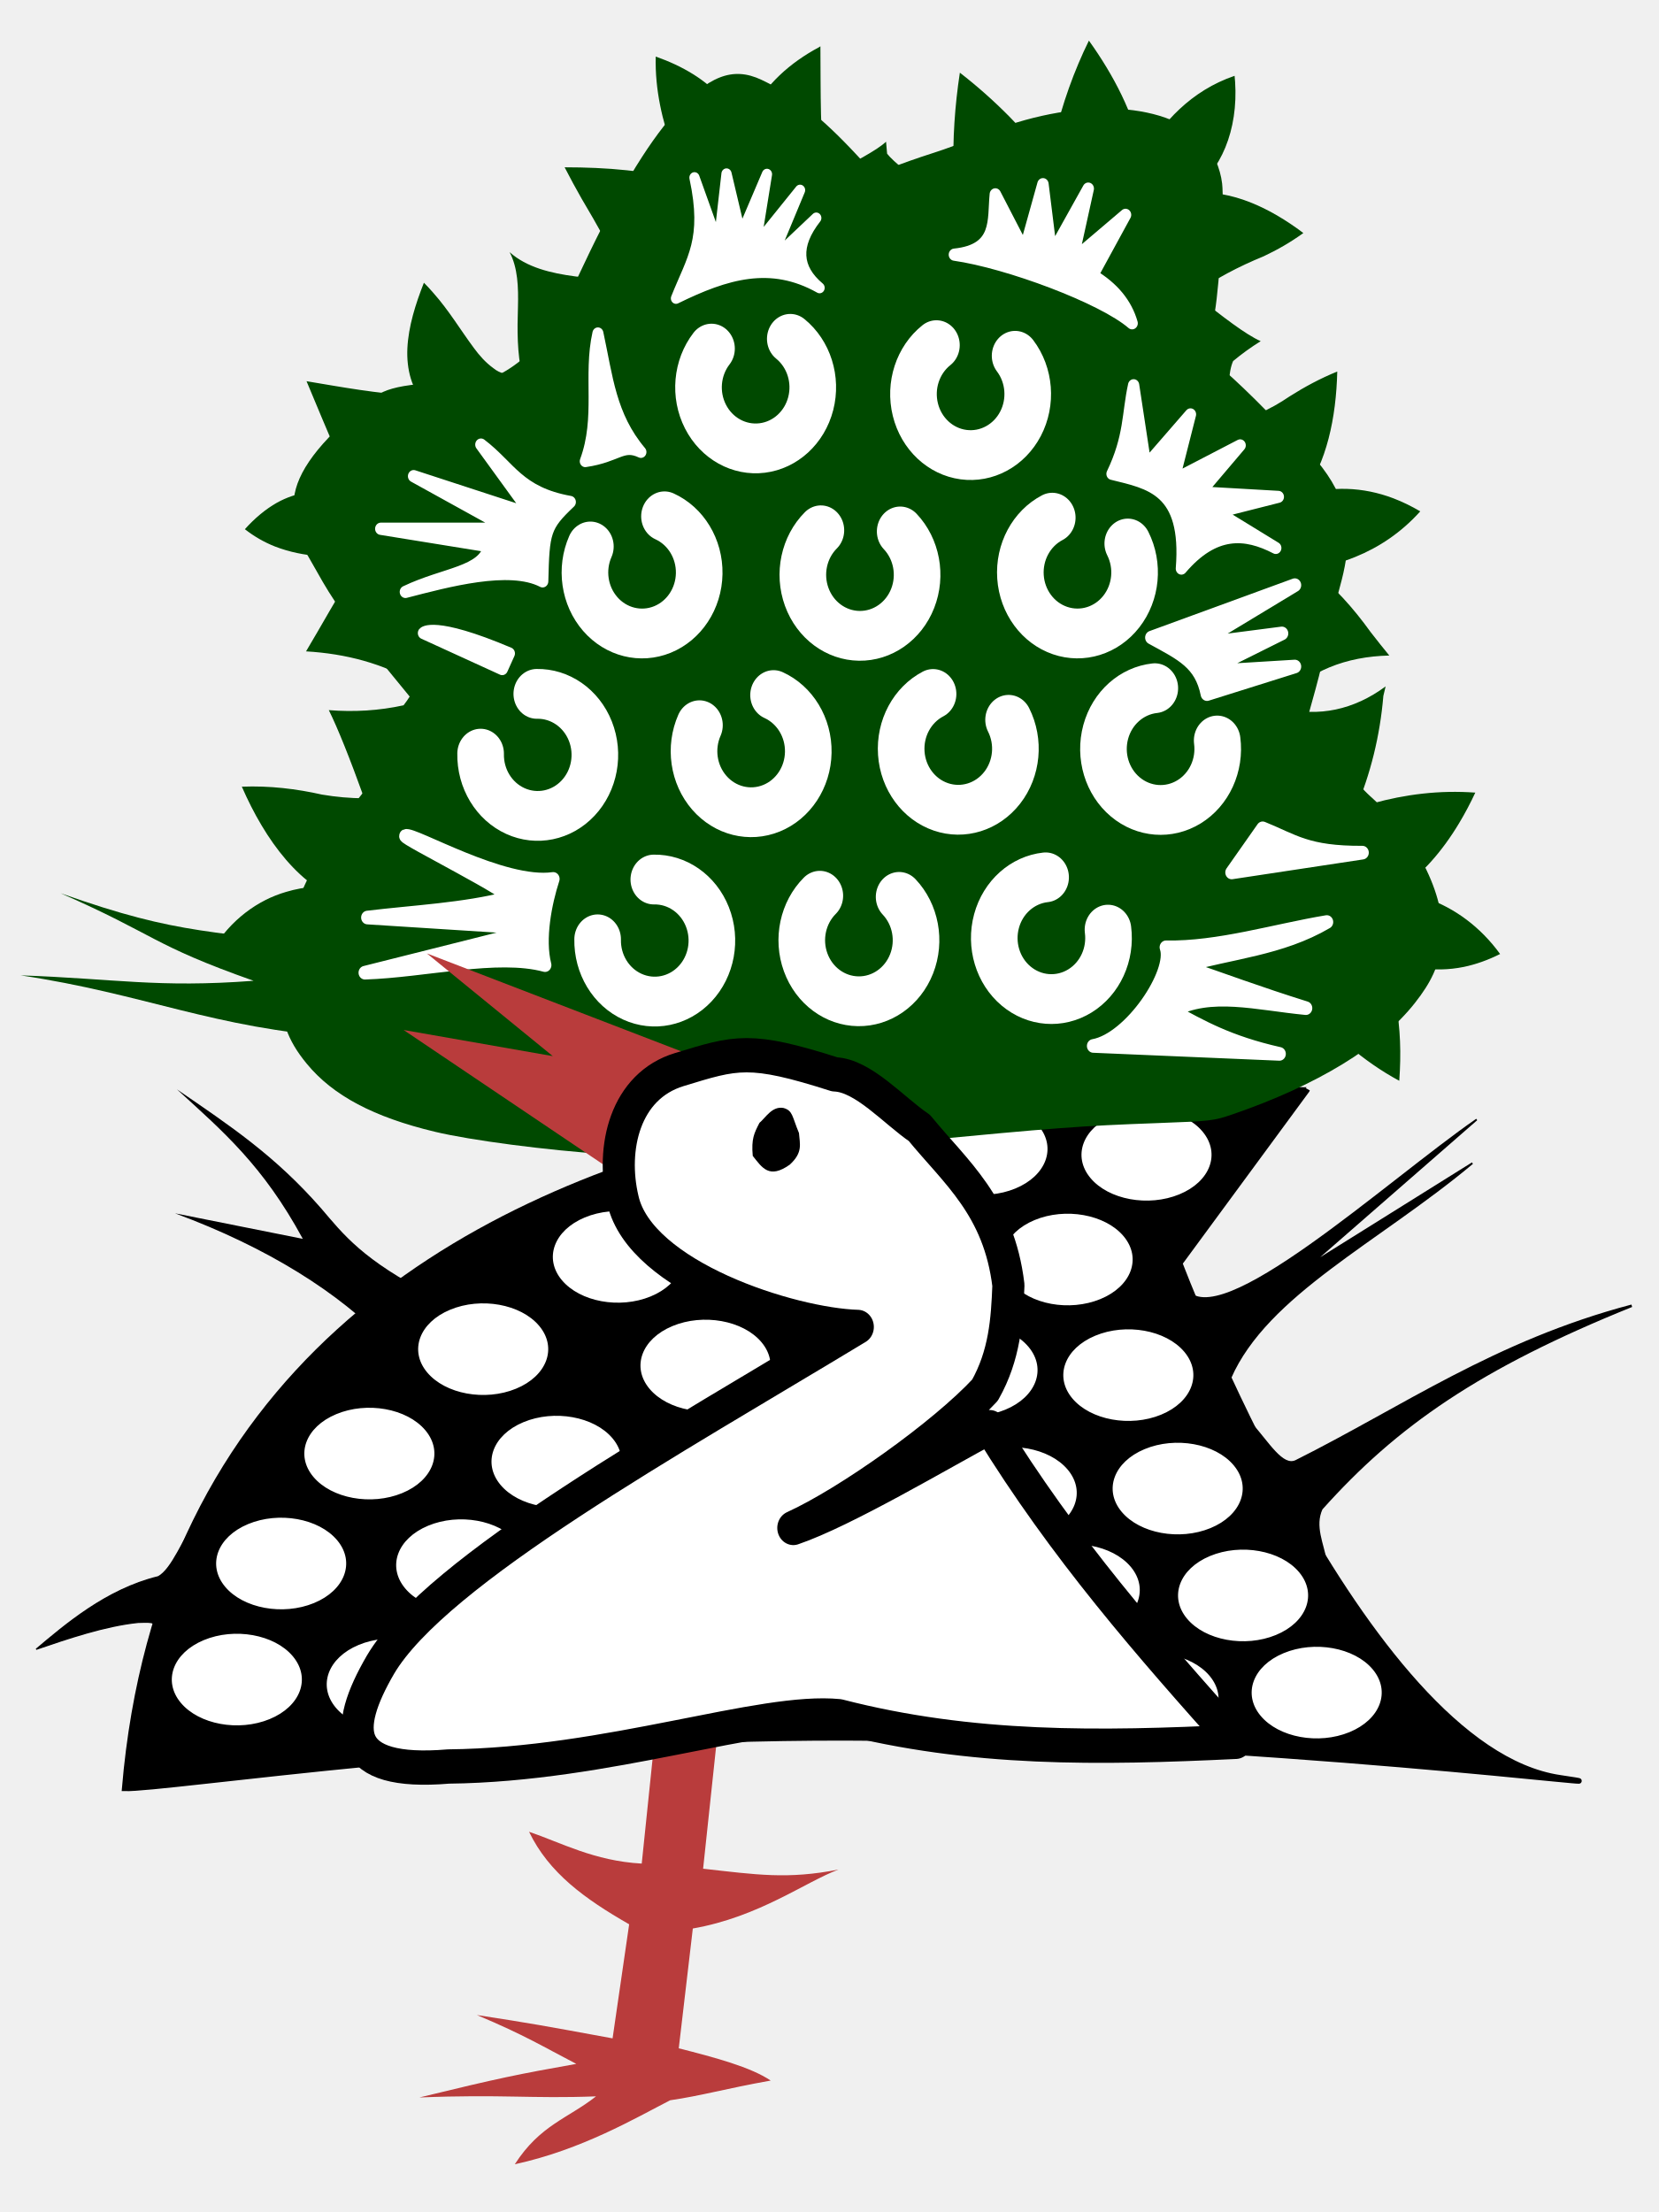
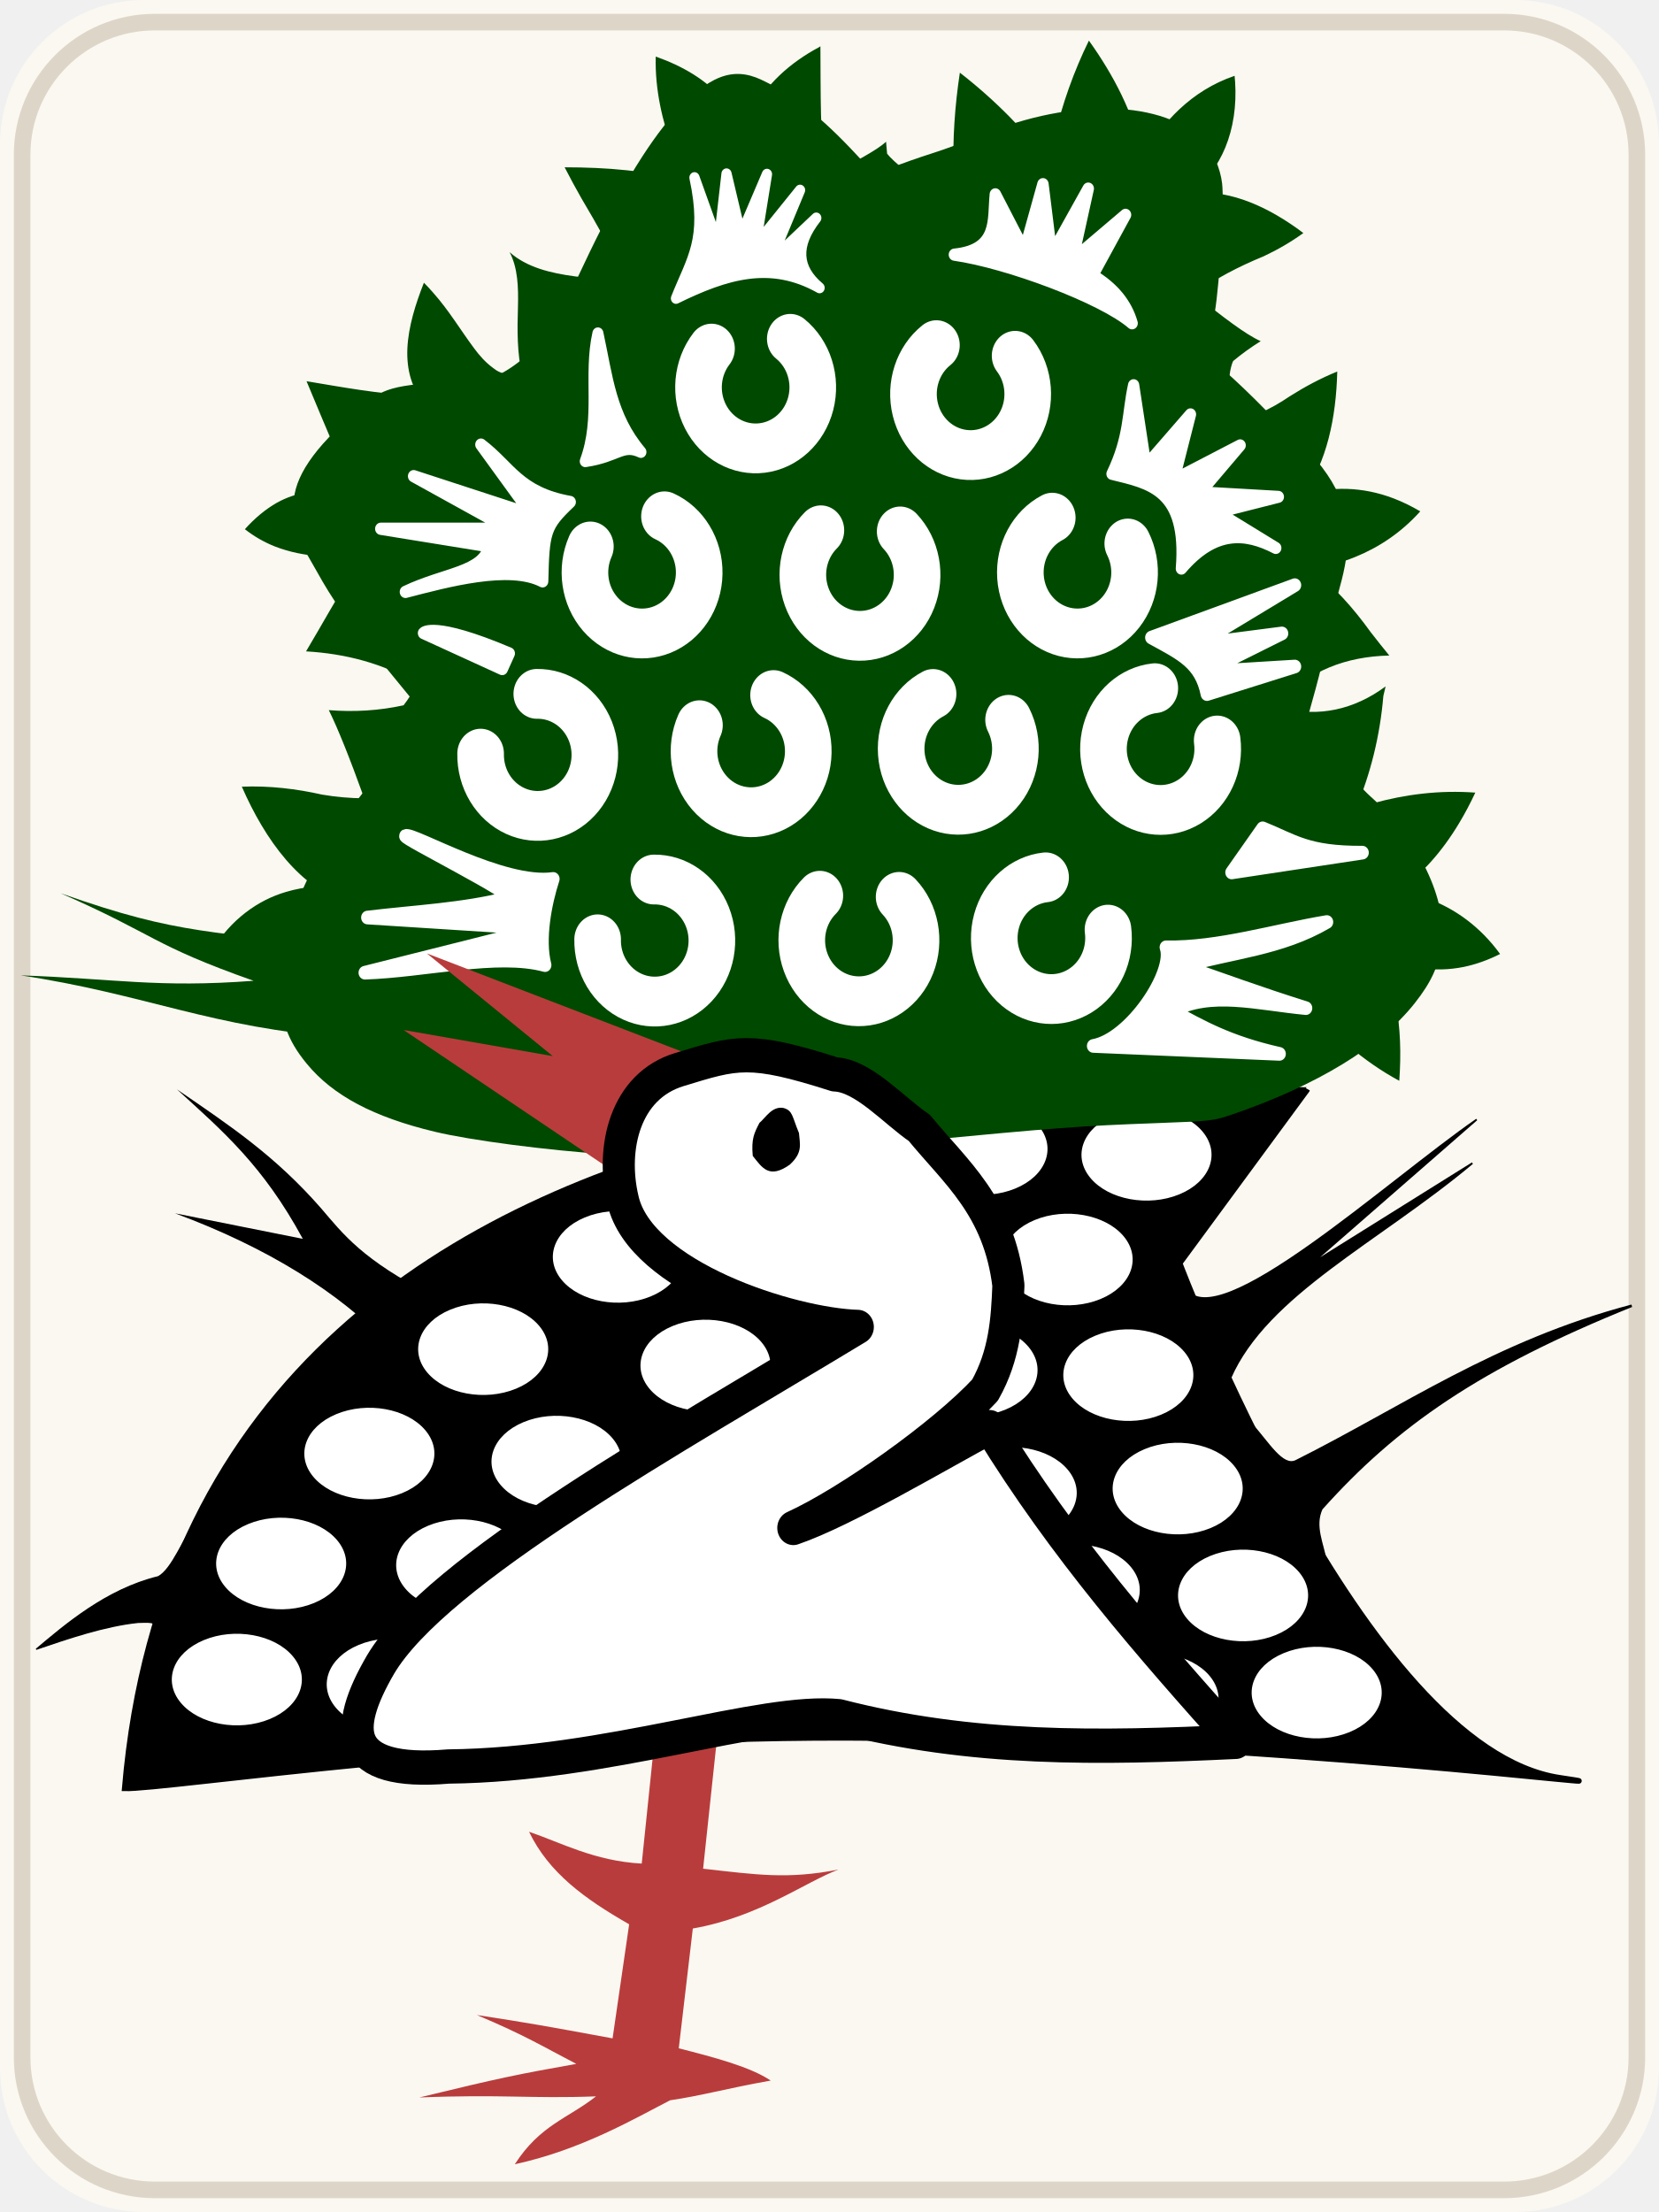
<svg xmlns="http://www.w3.org/2000/svg" viewBox="0 0 300 400">
+   <rect x="0" y="0" width="300" height="400" rx="26" fill="#fbf8f1" />
+   <rect x="4" y="4" width="292" height="392" rx="24" fill="none" stroke="#ddd6c8" stroke-width="3" />
  <g transform="matrix(.4669 0 0 .49874 -17.75 -28.276)">
    <use width="100%" height="100%" transform="matrix(.97502 -.21583 .22384 .97607 -18.206 79.986)" />
    <path id="Regular-Sou1_svg__a" d="m293.04 673.851-6.48 58.539c-18.403-.942-31.308-7.63-43.641-11.54 7.7 14.943 21.57 24.32 38.774 33.55l-6.423 41.36c-27.112-4.673-31.472-5.42-52.556-8.461 18.844 7.43 25.513 11.406 38.505 17.71-22.8 3.804-29.598 5.084-60.794 12.183 32.163-1.206 43.32.489 68.437-.405-10.851 7.992-21.694 10.385-31.457 24.617 25.977-5.272 46.719-16.754 60.162-23.198 12.408-1.699 21.107-4.151 38.942-7.147-7.73-4.878-21.381-8.31-35.605-11.696l5.444-43.435c25.697-4.213 43.571-16.89 56.43-21.38-19.789 3.63-31.82 1.85-52.444-.302l6.775-59.52z" fill="#b93c3c" fill-opacity="1" fill-rule="evenodd" stroke="none" stroke-width="1" stroke-linecap="butt" stroke-linejoin="miter" stroke-opacity="1" />
    <path d="M205.676 526.53c-27.325-13.07-34.654-22.28-43.304-31.744-17.86-19.097-35.065-29.803-55.835-43.121 17.839 15.233 33.406 27.664 48.753 54.205l-49.475-9.25c36.118 12.494 63.512 28.865 81.975 46.794z" fill="#000" fill-opacity="1" fill-rule="evenodd" stroke="none" stroke-width="1" stroke-linecap="butt" stroke-linejoin="miter" stroke-opacity="1" />
    <path d="M539.918 586.553c41.6-19.489 77.213-43.33 130.068-56.41-59.05 22.31-91.228 43.256-120.172 73.559-3.119 6.387.496 12.775 1.654 19.163l-29.021-49.975c6.856 7.183 12.156 15.929 17.471 13.663z" fill="#000" fill-opacity="1" fill-rule="evenodd" stroke="#000" stroke-width=".918px" stroke-linecap="butt" stroke-linejoin="miter" stroke-opacity="1" />
    <path d="M497.25 523.929c12.092 17.886 78.177-38.98 112.692-61.322l-64.01 52.288 62.353-36.46c-36.538 28.588-79.532 47.528-93.761 77.9z" fill="#000" fill-opacity="1" fill-rule="evenodd" stroke="#000" stroke-width=".643px" stroke-linecap="butt" stroke-linejoin="miter" stroke-opacity="1" />
    <path d="M240.7 192.268c-5.679.864-9.181-.211-11.538-2.04-3.218-2.178-5.547-4.747-7.632-7.387-5.237-6.597-9.596-13.516-15.626-19.888a69 69 0 0 0-3.704-3.746c-3.267 7.732-5.987 15.869-6.4 23.713-.402 7.705 1.72 15.097 6.67 19.797.146-.179.908-.57 1.87-1.152 1.546-.849 4.204-1.362 7.66-2.046 3.036-.528 6.944-.876 11.655-1.537 1.865-.232 4.269-.646 7.176-1.37 2.082-.292 5.432-1.664 9.87-4.344m-38.23 10.45a21.7 21.7 0 0 0-3.904-2.584c-14.357-.679-27.99-3.062-41.826-5.221 4.029 8.911 7.92 17.993 12.153 26.785 2.522 5.187 5.247 10.204 8.524 14.563 1.04-1.6 2.326-3.357 3.764-5.318 6.419-8.524 14.007-17.543 21.3-28.132q-.066-.028-.01-.094m-25.053 33.543c-3.094-.596-6.203-1.077-9.36-1.32-7.326-.649-15.216.086-22.776 4.024-4.426 2.343-8.633 5.65-12.425 9.61a47.8 47.8 0 0 0 11.55 6.23c11.556 4.205 23.053 4.109 34.139 3.35-1.949-3.967-3.506-7.343-4.04-10.177-.364-1.947-.564-3.564-.306-4.576.049-.998.705-2.491 1.608-4.38.43-.868.975-1.785 1.61-2.761m1.128 21.894-.002.002c-9.64 14.405-16.653 26.379-21.998 34.708 15.428.855 29.683 4.323 43.176 11.684-8.46-15.656-16.128-30.8-21.176-46.394zm21.176 46.394c-1.969 3.246-3.75 5.893-5.4 7.869-9.442 1.938-19.122 2.491-28.959 1.757 3.476 6.555 8.107 17.364 13.728 31.973a230.4 230.4 0 0 1 25.852-32.02c-1.763-3.219-3.508-6.41-5.22-9.579m-20.631 41.599a109 109 0 0 1-16.36-1.349c-9.897-2.086-20.256-3.272-31.052-2.872 2.287 4.914 4.829 9.62 7.65 14.045 5.696 8.955 12.639 16.846 20.73 22.167.81-2.912 2.157-6.023 3.786-9.27 2.564-4.957 6.056-9.807 10.072-14.612a224 224 0 0 1 5.174-8.109m-19.031 31.991c-3.765.275-7.536.894-11.272 1.947-10.75 2.928-21.374 9.895-28.761 21.386q2.521 1.1 5.064 1.938c14.962 4.723 29.151 1.956 40.75-3.887-2.812-2.904-5-5.801-5.759-8.513-1.02-2.543-1.172-5.928-.734-9.366a23.4 23.4 0 0 1 .712-3.505m5.78 21.384a53 53 0 0 0-1.989 4.645c-4.505 12.575-4.973 27.128-3.311 41.835 6.162-3.606 11.856-7.68 17.202-11.975 6.862-5.506 13.155-11.41 19.003-17.603a128 128 0 0 1-9.88-3.794c-7.933-3.546-14.96-7.227-19.85-11.927a62 62 0 0 1-1.175-1.18m30.905 16.902c2.082 15.256 6.29 30.739 11.607 46.076a329 329 0 0 0 10.561-12.46 915 915 0 0 0 18.586-24.33 855 855 0 0 1-13.642-2.226c-9.442-1.937-18.558-4.157-27.112-7.06m40.754 9.287c5.204 14.762 10.853 29.488 17.032 44.15 9.232-12.75 18.022-25.668 26.29-38.76-14.437-1.318-28.883-3.155-43.322-5.39m43.323 5.39a652 652 0 0 0 14.997 32.558q2.574 5.204 5.247 10.384c8.232-13.381 15.937-26.927 23.201-40.6a578 578 0 0 1-26.49-1.041 581 581 0 0 1-16.955-1.301m43.445 2.342c7.3 13.92 15.11 27.717 23.322 41.384a958 958 0 0 0 12.48-24.895c2.754-5.69 5.457-11.392 8.124-17.102q-4.34.175-8.661.313c-11.793.374-23.554.5-35.265.3m43.926-.613c8.195 13.475 16.699 26.86 25.275 40.211 6.553-14.17 12.964-28.364 19.44-42.55-15.049.857-29.95 1.744-44.715 2.339m44.715-2.34c3.61 5.613 7.221 11.228 10.816 16.848 4.936 7.726 9.887 15.463 14.843 23.213 6.483-14.135 12.938-28.235 19.42-42.29-11.768.458-23.508 1.03-35.22 1.676q-4.94.271-9.859.553m45.079-2.23c8.564 13.47 17.123 26.987 25.616 40.562a4054 4054 0 0 1 16.059-34.157 335 335 0 0 0 3.276-7.836q-1.819.184-3.648.354c-13.804.162-27.573.542-41.303 1.077m44.95-1.43c8.048 13.03 17.105 25.8 27.857 37.806 5.633-15.04 9.763-30.192 11.68-45.259-12.328 3.898-25.67 6.042-39.536 7.452m39.538-7.453q.808.869 1.633 1.728c10.14 10.424 21.684 20.31 35.845 27.46.763-9.682.455-19.16-1.323-28.093-1.25-6.19-3.273-12.08-6.07-17.318-1.3 1.33-2.753 2.635-4.3 3.903-6.391 5.176-15.127 8.788-24.796 12.003q-.493.16-.99.317m30.085-16.223c9.573 4.326 20.63 6.358 32.414 4.116 4.682-.918 9.401-2.497 14.034-4.677-7.75-10.006-17.778-16.653-28.112-20.082a65 65 0 0 0-11.737-2.774 29 29 0 0 1 .488 3.717c.3 4.369-.215 8.696-1.784 12.033-.976 2.6-2.872 5.18-5.303 7.667m6.599-23.417c9.339-5.623 17.453-14.394 23.98-24.586a116 116 0 0 0 6.264-11.07c-13.922-.962-27.276.647-39.754 3.9a128 128 0 0 0-6.507 1.884 95 95 0 0 1 1.719 2.036c4.212 5.194 7.805 10.63 10.392 16.254 1.783 3.983 3.185 7.885 3.906 11.582m-16.017-29.872c5.595-12.401 9.333-26.163 10.65-40.848q.442-1.887.878-3.453c-12.412 8.63-26.19 11.08-39.042 7.942a72 72 0 0 1-2.019-2.3 432 432 0 0 1-.95 3.17c6.013 6.957 12.071 15.076 18.223 23.774 4.416 3.467 8.522 7.41 12.26 11.715m-29.533-38.658c11.536-11.352 25.684-16.46 42.49-16.835-2.107-2.377-4.515-5.221-7.237-8.503-6.787-8.84-14.434-16.81-22.932-22.829-.935 3.677-2.302 7.49-3.916 11.408-1.804 12.32-4.794 24.532-8.405 36.759m12.32-48.167c5.715-.876 11.415-2.288 17.027-4.427 8.926-3.384 17.655-8.704 25.128-16.513-3.392-1.87-6.851-3.45-10.342-4.704-12.04-4.313-24.315-4.431-35.03-1.282 1.808 2.75 3.168 5.77 3.868 8.781.906 3.447.968 7.527.514 11.818-.215 2.057-.615 4.169-1.164 6.327m-3.217-26.926.026-.033c9.07-11.646 12.77-27.813 13.2-44.676-6.558 2.491-12.69 5.59-18.439 9.003-7.632 4.876-15.482 8.182-23.94 9.583 4.11 3.524 8.03 7.094 11.713 10.788 7.554 4.818 14.062 9.698 17.433 15.324zm-29.153-26.123c-.075-11.095.223-18.698 2.051-22.384a95 95 0 0 1 10.678-7.21c-5.859-2.434-14.394-8.62-25.834-17.098-.813 10.59-2.562 21.363-4.703 32.31 6.214 4.837 12.189 9.566 17.808 14.382M500.453 163.3c8.25-5.545 17.28-9.956 26.995-13.686 5.21-2.296 10.392-5.047 15.357-8.429-13.216-9.355-27.92-15.597-42.035-14.566q-.661.052-1.318.126l.122.315c2.105 4.723 1.957 11.576 1.29 19.277.192 5.6.026 11.255-.411 16.963m-1-36.555a41.9 41.9 0 0 0 13.136-16.576c3.053-6.935 4.397-15.143 3.79-23.752a67 67 0 0 0-.202-2.231c-16.824 5.359-28.075 16.977-35.692 29.438 5.236 1.146 9.805 2.616 12.722 4.97 1.46 1.065 2.75 2.281 3.721 3.576.994 1.258 1.839 2.838 2.524 4.575m-18.968-13.121a67 67 0 0 0-.326-1.62c-3.132-14.126-10.708-27.912-20.403-40.58a143 143 0 0 0-4.07 8.342c-5.292 11.743-8.971 23.738-11.365 35.743 4.918-1.148 9.839-1.996 14.73-2.48 7.445-.683 14.514-.747 20.84.467q.299.063.594.128m-36.164 1.885c-4.654-5.745-9.796-11.255-15.332-16.503a190 190 0 0 0-19.212-15.958c-1.983 12.163-2.82 24.234-2.437 36.003a55 55 0 0 1-2.201 10.31q3.31-.917 6.688-1.798c7.293-3.852 15.045-7.007 23.064-9.498a142 142 0 0 1 9.43-2.556M405.14 129.36c-13.73-8.137-21.38-14.301-23.544-16.944q-.251-2.163-.41-4.344c-3.744 3.32-12.316 7.22-23.413 13.181 7.054 4.857 14.035 10.6 21.187 16.652 8.12-3.186 16.934-5.981 26.18-8.545m-47.367-8.107c-2.217-15.128-1.86-30.833-2.008-47.775l-.527.331c-11.204 5.593-20.827 13.653-25.76 23.438a37.3 37.3 0 0 0-3.35 9.983c.75-.03 1.493-.002 2.208.085 2.285.151 5.042 1.213 8.052 2.68 7.355 2.513 14.405 6.452 21.385 11.258m-31.645-14.023c-1.45-5.193-4.219-10.18-8.14-14.5-6.445-7.084-15.666-12.124-26.005-15.522-.332 12.156 2.63 23.481 6.564 33.692a135 135 0 0 0 5.12 11.57 77 77 0 0 1 3.292-3.675c5.746-5.535 10.843-10.139 15.441-10.954a15.6 15.6 0 0 1 3.728-.611m-22.46 15.24c-14.678-3.96-30.773-5.107-46.965-5.117 2.11 3.86 4.308 7.634 6.562 11.343 5.991 9.514 11.926 19.113 16.989 29.525 3.259-4.9 6.166-9.742 8.868-14.41 4.675-7.862 9.352-15.172 14.546-21.342m-23.414 35.75c-6.54-.142-13.034-.512-19.382-1.299-9.49-1.158-18.884-3.276-25.483-8.81l.027.057c3.16 5.652 3.41 12.69 3.21 19.78-.301 8.464-.339 16.924 1.613 24.627 2.107-1.41 4.894-2.792 8.184-4.414 3.37-1.547 7.505-3.813 12.104-7.177 5.857-4.66 10.245-9.52 13.521-14.002a176 176 0 0 0 6.206-8.761" fill="#004900" fill-opacity="1" fill-rule="evenodd" stroke="none" stroke-width="1" stroke-linecap="butt" stroke-linejoin="miter" stroke-opacity="1" />
    <path d="M86.23 705.128c27.14-299.699 457.425-250.687 458.168-253.34l-49.41 62.905s70.698 175.958 147.196 186.583c44.362 6.162-117.168-14.07-276.181-14.466-131.196-.327-264.51 18.828-279.773 18.318z" fill="#000" fill-opacity="1" fill-rule="evenodd" stroke="#000" stroke-width="1.993" stroke-linecap="butt" stroke-linejoin="miter" stroke-miterlimit="4" stroke-dasharray="none" stroke-opacity="1" />
    <path d="M202.86 575.398a25.183 16.606 0 0 1-9.096 22.67 25.183 16.606 0 0 1-34.405-5.93 25.183 16.606 0 0 1 8.89-22.705 25.183 16.606 0 0 1 34.458 5.794M246.946 537.544a25.183 16.606 0 0 1-9.094 22.67 25.183 16.606 0 0 1-34.405-5.93 25.183 16.606 0 0 1 8.889-22.705 25.183 16.606 0 0 1 34.458 5.794M275.35 578.31a25.183 16.606 0 0 1-9.096 22.67 25.183 16.606 0 0 1-34.405-5.93 25.183 16.606 0 0 1 8.89-22.704 25.183 16.606 0 0 1 34.458 5.793M238.425 615.854a25.183 16.606 0 0 1-9.094 22.67 25.183 16.606 0 0 1-34.405-5.93 25.183 16.606 0 0 1 8.889-22.704 25.183 16.606 0 0 1 34.458 5.793M168.7 615.261a25.183 16.606 0 0 1-9.096 22.67A25.183 16.606 0 0 1 125.2 632a25.183 16.606 0 0 1 8.89-22.704 25.183 16.606 0 0 1 34.458 5.793M211.535 659.073a25.183 16.606 0 0 1-9.095 22.669 25.183 16.606 0 0 1-34.405-5.93 25.183 16.606 0 0 1 8.89-22.704 25.183 16.606 0 0 1 34.457 5.794M151.532 657.338a25.183 16.606 0 0 1-9.095 22.669 25.183 16.606 0 0 1-34.405-5.93 25.183 16.606 0 0 1 8.89-22.704 25.183 16.606 0 0 1 34.457 5.793M451.646 589.667a25.183 16.606 0 0 1-9.095 22.67 25.183 16.606 0 0 1-34.405-5.93 25.183 16.606 0 0 1 8.889-22.705 25.183 16.606 0 0 1 34.458 5.794M476.057 624.897a25.183 16.606 0 0 1-9.095 22.67 25.183 16.606 0 0 1-34.405-5.93 25.183 16.606 0 0 1 8.89-22.704 25.183 16.606 0 0 1 34.457 5.793M506.578 664.416a25.183 16.606 0 0 1-9.095 22.67 25.183 16.606 0 0 1-34.405-5.93 25.183 16.606 0 0 1 8.89-22.705 25.183 16.606 0 0 1 34.458 5.794M515.923 588.085a25.183 16.606 0 0 1-9.095 22.67 25.183 16.606 0 0 1-34.405-5.93 25.183 16.606 0 0 1 8.89-22.704 25.183 16.606 0 0 1 34.458 5.793M541.255 626.84a25.183 16.606 0 0 1-9.095 22.67 25.183 16.606 0 0 1-34.405-5.93 25.183 16.606 0 0 1 8.889-22.705 25.183 16.606 0 0 1 34.458 5.794M569.762 662.064a25.183 16.606 0 0 1-9.095 22.67 25.183 16.606 0 0 1-34.405-5.93 25.183 16.606 0 0 1 8.889-22.705 25.183 16.606 0 0 1 34.458 5.794M496.812 546.958a25.183 16.606 0 0 1-9.095 22.67 25.183 16.606 0 0 1-34.405-5.93 25.183 16.606 0 0 1 8.89-22.705 25.183 16.606 0 0 1 34.457 5.794M436.464 545.148a25.183 16.606 0 0 1-9.095 22.669 25.183 16.606 0 0 1-34.405-5.93 25.183 16.606 0 0 1 8.889-22.704 25.183 16.606 0 0 1 34.458 5.794M473.296 505.04a25.183 16.606 0 0 1-9.095 22.669 25.183 16.606 0 0 1-34.405-5.93 25.183 16.606 0 0 1 8.89-22.704 25.183 16.606 0 0 1 34.457 5.794M440.326 464.964a25.183 16.606 0 0 1-9.095 22.669 25.183 16.606 0 0 1-34.405-5.93 25.183 16.606 0 0 1 8.89-22.704 25.183 16.606 0 0 1 34.458 5.793M503.854 467.076a25.183 16.606 0 0 1-9.095 22.669 25.183 16.606 0 0 1-34.405-5.93 25.183 16.606 0 0 1 8.89-22.704 25.183 16.606 0 0 1 34.457 5.794" opacity="1" fill="#fff" fill-opacity="1" fill-rule="nonzero" stroke="none" stroke-width="2" stroke-linecap="butt" stroke-linejoin="miter" stroke-miterlimit="4" stroke-dasharray="none" strokeDashoffset="0" stroke-opacity="1" />
    <path d="M272.89 475.193c-23.29-1.45-52.55-5.036-66.38-8.134-23.801-5.332-39.51-13.128-49.652-24.644-7.68-8.72-10.403-16.145-10.427-28.43-.04-20.879 11.87-46.582 32.612-70.38 2.292-2.63 5.269-7.213 6.616-10.184s4.563-9.412 7.148-14.315l4.7-8.914-12.415-14.2c-13.198-15.094-18.154-21.62-24.332-32.04-2.116-3.569-5.078-8.313-6.583-10.543-3.34-4.95-2.434-9.49-2.413-14.064.043-9.307 7.596-20.256 24.587-33.588 7.625-5.982 8.917-9.254 31.466-10.291 9.629-.443 18.804-1.222 20.39-1.733 7.204-2.319 16.643-9.471 22.408-16.98 3.411-4.443 5.418-8.034 13.59-24.312 12.253-24.41 24.418-43.449 34.597-54.146 13.417-14.1 22.928-17.626 34.142-12.658 12.475 5.527 23.265 13.5 36.976 27.323l6.945 7.001 6.388-2.449c3.513-1.347 10.604-3.695 15.757-5.217 5.153-1.523 14.071-4.595 19.819-6.828 34.556-13.425 70.305-12.414 85.27 2.41 3.662 3.626 6.56 9.77 7.25 15.369.858 6.948-.865 35.396-2.823 46.631-3.094 17.751-3.52 15.42 3.9 21.368 3.533 2.832 10.47 9.036 15.417 13.787 4.948 4.751 11.002 10.258 13.455 12.238 6.158 4.97 12.413 12.722 15.043 18.646 4.594 10.346 4.77 19.59.633 33.501-1.36 4.577-3.367 12.518-4.459 17.648s-3.34 13.911-4.996 19.515l-3.012 10.19 5.347 6.435c2.94 3.54 7.273 9.047 9.629 12.237s6.49 7.648 9.187 9.906c18.858 15.78 30.14 37.737 27.684 53.876-1.197 7.86-4.002 13.584-10.365 21.148-13.29 15.8-37.772 29.796-70.588 40.355-7.29 2.345-8.348 2.462-28.828 3.167-30.651 1.055-38.505 1.607-96.932 6.814-17.44 1.555-37.224 3.209-43.962 3.676-17.268 1.197-59.087 1.662-72.79.809" opacity="1" fill="#004900" fill-opacity="1" fill-rule="nonzero" stroke="none" stroke-width="2" stroke-linecap="butt" stroke-linejoin="miter" stroke-miterlimit="4" stroke-dasharray="none" strokeDashoffset="0" stroke-opacity="1" />
    <path d="M252.276 375.371c-19.343 2.588-54.339-16.752-57.163-15.57-1.35.564 43.655 21.607 39.923 22.51-17.524 4.238-36.728 5.019-54.682 7.062l67 4-68 16c23.166-.688 51.346-7.42 69.75-2.75-2.596-9.502.193-22.679 3.172-31.252z" fill="#fff" fill-opacity="1" fill-rule="evenodd" stroke="#fff" stroke-width="4.946" stroke-linecap="butt" stroke-linejoin="round" stroke-miterlimit="4" stroke-dasharray="none" stroke-opacity="1" />
    <path d="m309.658 440.694-106.31-38.31 48.758 37.237-57.768-9.476 84.384 53.223z" fill="#b93c3c" fill-opacity="1" fill-rule="evenodd" stroke="none" stroke-width="1" stroke-linecap="butt" stroke-linejoin="miter" stroke-opacity="1" />
    <path d="M-147.746 567.81a24.92 24.92 0 0 1-15.227 23.359 24.92 24.92 0 0 1-27.36-5.38 24.92 24.92 0 0 1-5.248-27.386 24.92 24.92 0 0 1 23.431-15.115" opacity="1" fill="#004900" fill-opacity="1" fill-rule="nonzero" stroke="#fff" stroke-width="20.336" stroke-linecap="round" stroke-linejoin="round" stroke-miterlimit="4" stroke-dasharray="none" strokeDashoffset="0" stroke-opacity="1" transform="scale(.8878)rotate(-51.759 -256.852 -166.71)" />
    <path d="M65.342 652.413a24.92 24.92 0 0 1-15.228 23.358 24.92 24.92 0 0 1-27.36-5.38 24.92 24.92 0 0 1-5.248-27.386 24.92 24.92 0 0 1 23.432-15.114" opacity="1" fill="#004900" fill-opacity="1" fill-rule="nonzero" stroke="#fff" stroke-width="20.336" stroke-linecap="round" stroke-linejoin="round" stroke-miterlimit="4" stroke-dasharray="none" strokeDashoffset="0" stroke-opacity="1" transform="scale(.8878)rotate(-37.932 -369.387 -180.74)" />
    <path d="M-94.167 671.856a24.92 24.92 0 0 1-15.227 23.358 24.92 24.92 0 0 1-27.36-5.38 24.92 24.92 0 0 1-5.248-27.386 24.92 24.92 0 0 1 23.431-15.114" opacity="1" fill="#004900" fill-opacity="1" fill-rule="nonzero" stroke="#fff" stroke-width="20.336" stroke-linecap="round" stroke-linejoin="round" stroke-miterlimit="4" stroke-dasharray="none" strokeDashoffset="0" stroke-opacity="1" transform="matrix(.6347 -.62077 .62077 .6347 29.358 -235.497)" />
    <path d="M-371.41 493.371a24.92 24.92 0 0 1-15.228 23.359 24.92 24.92 0 0 1-27.36-5.38 24.92 24.92 0 0 1-5.248-27.386 24.92 24.92 0 0 1 23.432-15.115" opacity="1" fill="#004900" fill-opacity="1" fill-rule="nonzero" stroke="#fff" stroke-width="20.336" stroke-linecap="round" stroke-linejoin="round" stroke-miterlimit="4" stroke-dasharray="none" strokeDashoffset="0" stroke-opacity="1" transform="scale(.8878)rotate(-65.998 -187.704 -158.09)" />
    <path d="M192.162 720.083a24.92 24.92 0 0 1-15.228 23.359 24.92 24.92 0 0 1-27.359-5.381 24.92 24.92 0 0 1-5.248-27.385 24.92 24.92 0 0 1 23.431-15.115" opacity="1" fill="#004900" fill-opacity="1" fill-rule="nonzero" stroke="#fff" stroke-width="20.336" stroke-linecap="round" stroke-linejoin="round" stroke-miterlimit="4" stroke-dasharray="none" strokeDashoffset="0" stroke-opacity="1" transform="scale(.8878)rotate(-27.375 -528.042 -200.519)" />
    <path d="M-418.742 566.537a24.92 24.92 0 0 1-15.227 23.358 24.92 24.92 0 0 1-27.36-5.38 24.92 24.92 0 0 1-5.248-27.386 24.92 24.92 0 0 1 23.431-15.115" opacity="1" fill="#004900" fill-opacity="1" fill-rule="nonzero" stroke="#fff" stroke-width="20.336" stroke-linecap="round" stroke-linejoin="round" stroke-miterlimit="4" stroke-dasharray="none" strokeDashoffset="0" stroke-opacity="1" transform="scale(.8878)rotate(-65.998 -187.704 -158.09)" />
    <path d="M112.879 760.11a24.92 24.92 0 0 1-15.228 23.358 24.92 24.92 0 0 1-27.36-5.38 24.92 24.92 0 0 1-5.248-27.386 24.92 24.92 0 0 1 23.431-15.114" opacity="1" fill="#004900" fill-opacity="1" fill-rule="nonzero" stroke="#fff" stroke-width="20.336" stroke-linecap="round" stroke-linejoin="round" stroke-miterlimit="4" stroke-dasharray="none" strokeDashoffset="0" stroke-opacity="1" transform="scale(.8878)rotate(-27.375 -528.042 -200.519)" />
    <path d="M-198.851 778.226a24.92 24.92 0 0 1-15.228 23.358 24.92 24.92 0 0 1-27.36-5.38 24.92 24.92 0 0 1-5.248-27.385 24.92 24.92 0 0 1 23.432-15.115" opacity="1" fill="#004900" fill-opacity="1" fill-rule="nonzero" stroke="#fff" stroke-width="20.336" stroke-linecap="round" stroke-linejoin="round" stroke-miterlimit="4" stroke-dasharray="none" strokeDashoffset="0" stroke-opacity="1" transform="matrix(.6347 -.62077 .62077 .6347 29.358 -235.497)" />
    <path d="M459.656 692.799a24.92 24.92 0 0 1-15.228 23.358 24.92 24.92 0 0 1-27.36-5.38 24.92 24.92 0 0 1-5.248-27.386 24.92 24.92 0 0 1 23.432-15.114M402.951 763.652a24.92 24.92 0 0 1-15.227 23.358 24.92 24.92 0 0 1-27.36-5.38 24.92 24.92 0 0 1-5.248-27.385 24.92 24.92 0 0 1 23.431-15.115" opacity="1" fill="#004900" fill-opacity="1" fill-rule="nonzero" stroke="#fff" stroke-width="20.336" stroke-linecap="round" stroke-linejoin="round" stroke-miterlimit="4" stroke-dasharray="none" strokeDashoffset="0" stroke-opacity="1" transform="scale(.8878)rotate(-7.008 -2149.445 -402.651)" />
    <path d="M-612.644 243.543a24.92 24.92 0 0 1-15.227 23.358 24.92 24.92 0 0 1-27.36-5.38 24.92 24.92 0 0 1-5.248-27.385 24.92 24.92 0 0 1 23.431-15.115M-688.504 294.545a24.92 24.92 0 0 1-15.228 23.359 24.92 24.92 0 0 1-27.36-5.38 24.92 24.92 0 0 1-5.248-27.386 24.92 24.92 0 0 1 23.432-15.115" opacity="1" fill="#004900" fill-opacity="1" fill-rule="nonzero" stroke="#fff" stroke-width="20.336" stroke-linecap="round" stroke-linejoin="round" stroke-miterlimit="4" stroke-dasharray="none" strokeDashoffset="0" stroke-opacity="1" transform="scale(-.8878)rotate(89.964 -149.247 116.084)" />
    <path d="M299.107 504.085a25.183 16.606 0 0 1-9.095 22.669 25.183 16.606 0 0 1-34.405-5.93 25.183 16.606 0 0 1 8.89-22.704 25.183 16.606 0 0 1 34.457 5.793M333.05 543.47a25.183 16.606 0 0 1-9.095 22.668 25.183 16.606 0 0 1-34.405-5.929 25.183 16.606 0 0 1 8.89-22.704 25.183 16.606 0 0 1 34.458 5.793" opacity="1" fill="#fff" fill-opacity="1" fill-rule="nonzero" stroke="none" stroke-width="2" stroke-linecap="butt" stroke-linejoin="miter" stroke-miterlimit="4" stroke-dasharray="none" strokeDashoffset="0" stroke-opacity="1" />
    <path d="M516.605 688.242c-52.736 2.37-102.162 3.154-153.696-9.292-30.147-2.815-89.072 17.624-151.22 18.24-40.777 3.19-40.912-13.405-26.318-36.91 21.632-34.366 113.75-82.146 184.873-122.462-25.895-.717-84.215-18.113-90.96-45.957-4.827-18.877.793-41.421 21.89-47.383 22.095-6.311 27.19-8.094 60.14 1.757 11.042.369 22.928 13.182 32.78 19.422 13.946 15.993 30.809 28.392 34.484 57.044-.526 12.677-1.428 25.353-9.075 38.03-16.13 16.348-53.27 41.058-74.231 49.961 19.954-6.363 57.302-27.193 76.046-36.539 28.672 43.743 61.87 79.118 95.287 114.089" fill="#fff" fill-opacity="1" fill-rule="evenodd" stroke="#000" stroke-width="12.434" stroke-linecap="round" stroke-linejoin="round" stroke-miterlimit="4" stroke-dasharray="none" stroke-opacity="1" />
    <path d="M332.16 463.809c-2.064 3.773-3.194 5.76-2.6 11.986 3.66 4.296 6.332 8.5 14.35 3.17 5.136-4.427 3.875-7.418 3.553-11.451-2.718-6.087-2.35-8.144-6.012-9.095-4.443-.76-6.935 3.578-9.291 5.39" fill="#000" fill-opacity="1" fill-rule="evenodd" stroke="none" stroke-width="1" stroke-linecap="butt" stroke-linejoin="miter" stroke-opacity="1" />
    <path d="M170.12 432.738c-49.278-3.168-76.03-15.687-124.124-22.4 36.497 1.182 53.092 4.613 90.227 1.967-39.703-13.14-37.722-16.572-74.721-31.74 47.699 15.815 57.73 13.044 115.25 20.87z" fill="#004900" fill-opacity="1" fill-rule="evenodd" stroke="none" stroke-width="1" stroke-linecap="butt" stroke-linejoin="miter" stroke-opacity="1" />
    <path d="M355.437 161.052c-8.893-6.986-9.596-15.38-1.275-25.322l-17.724 15.694 11.443-25.79-17.252 20.043 4.433-25.814-10.043 22.071-5.62-22.21-3.118 25.648-9.292-24.273c5.172 22.576-1.071 29.418-7.162 43.784 19.508-8.962 36.681-13.802 55.61-3.83" fill="#fff" fill-opacity="1" fill-rule="evenodd" stroke="#fff" stroke-width="3.957" stroke-linecap="round" stroke-linejoin="round" stroke-miterlimit="4" stroke-dasharray="none" stroke-opacity="1" />
    <path d="M476.482 173.903c-2.157-7.055-7.246-12.855-15.318-17.376l12.772-21.934-20.517 16.326 6.078-25.838-14.182 23.833-3.364-25.438-7.17 24.095-11.267-20.407c-.998 9.31 1.388 20.213-15.852 21.864 20.59 2.747 57.323 15.555 68.82 24.875" fill="#fff" fill-opacity="1" fill-rule="evenodd" stroke="#fff" stroke-width="4.417" stroke-linecap="round" stroke-linejoin="round" stroke-miterlimit="4" stroke-dasharray="none" stroke-opacity="1" />
    <path d="M468.702 228.511c6.875-13.441 5.915-21.66 8.37-32.155l4.746 29.194 17.277-18.622-6.439 23.716 25.678-12.477-15.46 17.05 30.251 1.62-23.557 5.59 22.563 12.953c-11.796-5.729-23.72-6.61-36.56 7.488 2.46-28.947-12.41-30.988-26.869-34.357z" fill="#fff" fill-opacity="1" fill-rule="evenodd" stroke="#fff" stroke-width="4.358" stroke-linecap="butt" stroke-linejoin="round" stroke-miterlimit="4" stroke-dasharray="none" stroke-opacity="1" />
    <path d="m539.5 268.862-55.5 19c11.796 6.045 19.025 9.129 21.5 20.5l34-10-35 2 30-14-33 4zM527.05 357.02c12.103 4.572 17.166 8.931 38.63 8.824l-50.63 7.175zM489.615 400.171c20.376.335 42.007-6.007 62.284-9.171-17.76 9.749-37.231 10.936-55.931 15.983 15.095 4.816 29.735 9.954 47.827 15.239-18.986-1.7-37.03-6.473-51.695 1.018 11.113 5.64 21.613 11.383 41.449 15.569l-72.096-2.878c14.263-2.365 31.606-26.677 28.162-35.76z" fill="#fff" fill-opacity="1" fill-rule="evenodd" stroke="#fff" stroke-width="4.946" stroke-linecap="butt" stroke-linejoin="round" stroke-miterlimit="4" stroke-dasharray="none" stroke-opacity="1" />
    <path d="M248.16 267.467c.459-18.043.929-20.107 10.674-28.752-19.915-3.333-23.144-12.726-34.542-20.814L244 243.328l-45.77-13.985 36.87 19.071h-49.584l41.956 6.357c-2.18 9.57-17.052 9.672-32.42 16.528 16.212-3.928 40.283-10.067 53.108-3.832z" fill="#fff" fill-opacity="1" fill-rule="evenodd" stroke="#fff" stroke-width="4.447" stroke-linecap="butt" stroke-linejoin="round" stroke-miterlimit="4" stroke-dasharray="none" stroke-opacity="1" />
    <path d="M269.59 177.542c3.705 16.003 4.913 30.006 16.657 43.048-7.194-3.158-8.715 1.56-21.556 3.342 6.278-15.877 1.224-31.052 4.9-46.39z" fill="#fff" fill-opacity="1" fill-rule="evenodd" stroke="#fff" stroke-width="4.267" stroke-linecap="butt" stroke-linejoin="round" stroke-miterlimit="4" stroke-dasharray="none" stroke-opacity="1" />
    <path d="M235.246 293.615c-29.54-11.713-33.184-7.38-33.184-7.38l30.458 13.04z" fill="#fff" fill-opacity="1" fill-rule="evenodd" stroke="#fff" stroke-width="4.428" stroke-linecap="butt" stroke-linejoin="round" stroke-miterlimit="4" stroke-dasharray="none" stroke-opacity="1" />
    <path d="M99.223 628.416c-20.065 4.58-36.05 17.486-47.198 26.263 12.14-3.878 26.67-8.53 39.508-9.756 6.82-.173 6.597-.216 5.801 3.713l15.658-38.792c-3.42 3.582-8.362 16.104-13.769 18.572z" fill="#000" fill-opacity="1" fill-rule="evenodd" stroke="#000" stroke-width=".458px" stroke-linecap="butt" stroke-linejoin="miter" stroke-opacity="1" />
  </g>
</svg>
